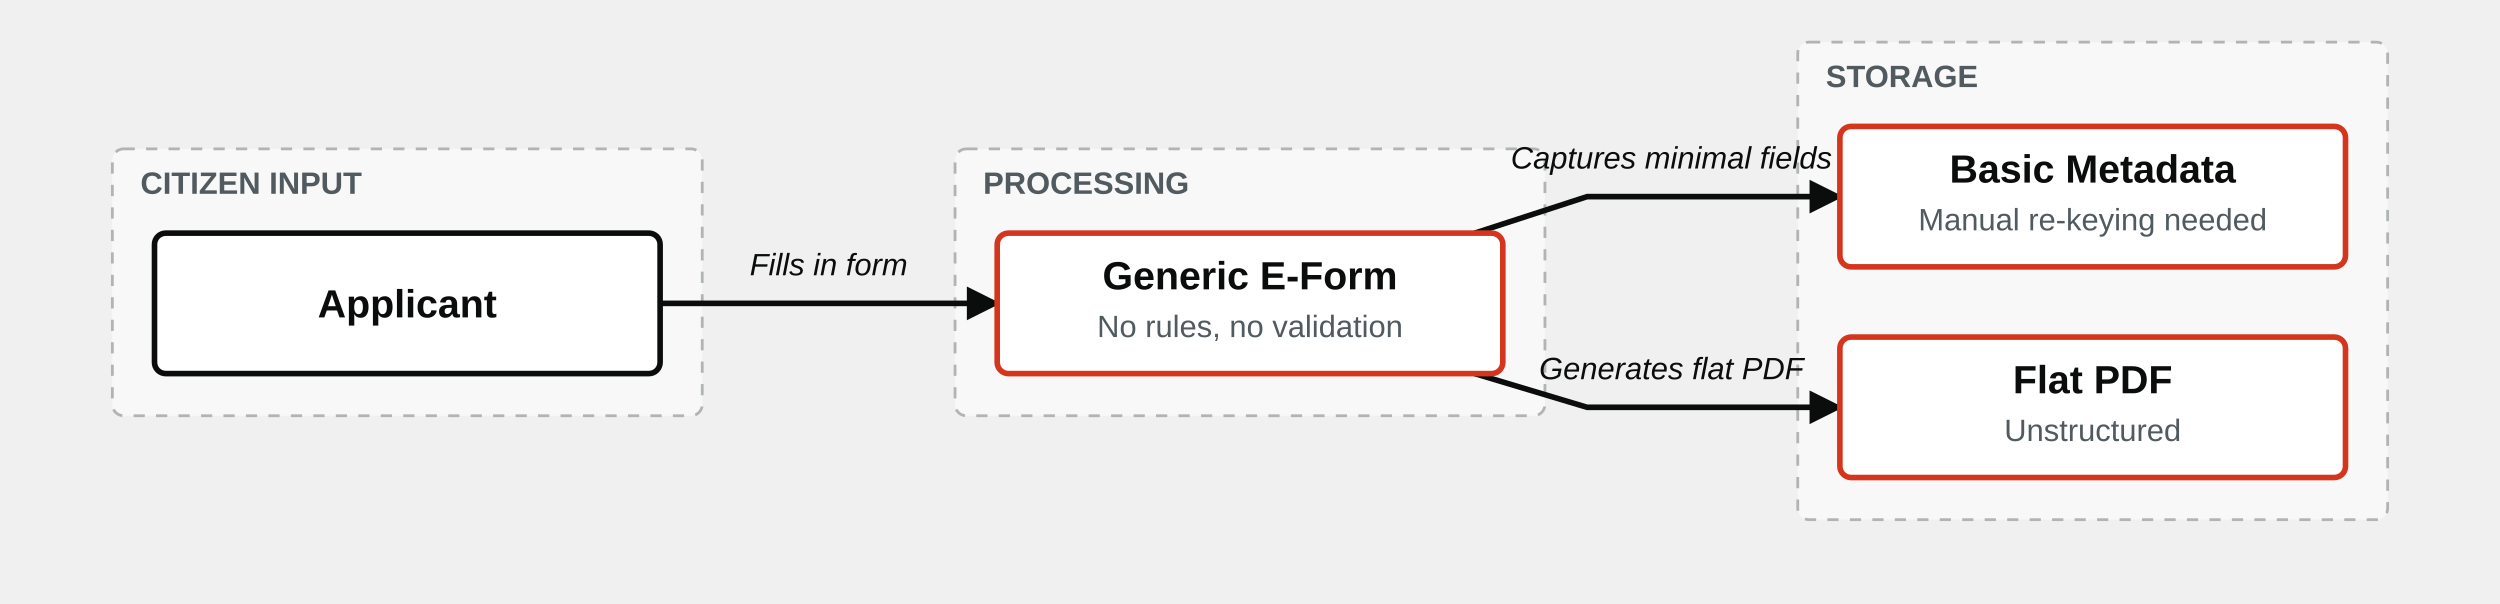
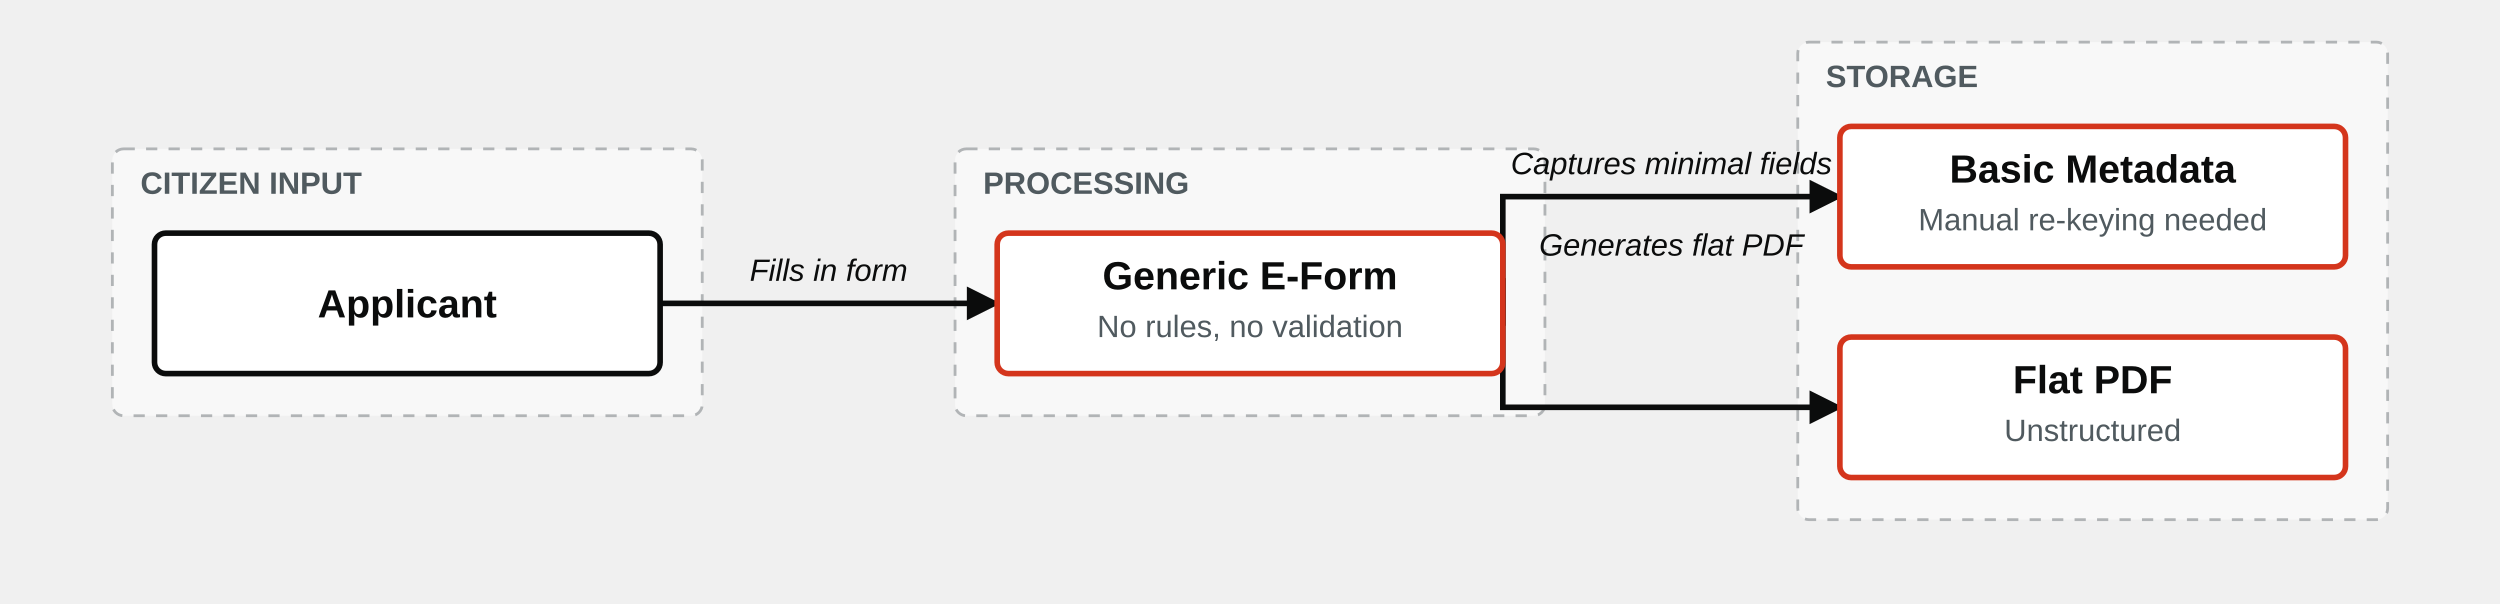
<svg xmlns="http://www.w3.org/2000/svg" viewBox="0 0 890 215" width="100%" height="100%" style="font-family: 'GDS Transport', Arial, sans-serif;">
  <defs>
    <marker id="arrow" viewBox="0 0 10 10" refX="9" refY="5" markerWidth="6" markerHeight="6" orient="auto-start-reverse">
      <path d="M 0 0 L 10 5 L 0 10 z" fill="#0b0c0c" />
    </marker>
    <marker id="arrow-blue" viewBox="0 0 10 10" refX="9" refY="5" markerWidth="6" markerHeight="6" orient="auto-start-reverse">
      <path d="M 0 0 L 10 5 L 0 10 z" fill="#1d70b8" />
    </marker>
  </defs>
  <rect x="40" y="53" width="210" height="95" fill="#f8f8f8" stroke="#b1b4b6" stroke-dasharray="4" rx="4" />
  <text x="50" y="69" font-size="11" font-weight="bold" fill="#505a5f">CITIZEN INPUT</text>
  <rect x="340" y="53" width="210" height="95" fill="#f8f8f8" stroke="#b1b4b6" stroke-dasharray="4" rx="4" />
  <text x="350" y="69" font-size="11" font-weight="bold" fill="#505a5f">PROCESSING</text>
  <rect x="640" y="15" width="210" height="170" fill="#f8f8f8" stroke="#b1b4b6" stroke-dasharray="4" rx="4" />
  <text x="650" y="31" font-size="11" font-weight="bold" fill="#505a5f">STORAGE</text>
-   <path d="M 235 108 L 265 108 L 295 108 L 325 108 L 355 108" fill="none" stroke="#0b0c0c" stroke-width="2" marker-end="url(#arrow)" />
-   <text x="295" y="98" font-size="11" font-style="italic" text-anchor="middle" fill="#0b0c0c">Fills in form</text>
-   <path d="M 525 133 L 565 145 L 595 145 L 625 145 L 655 145" fill="none" stroke="#0b0c0c" stroke-width="2" marker-end="url(#arrow)" />
-   <text x="595" y="135" font-size="11" font-style="italic" text-anchor="middle" fill="#0b0c0c">Generates flat PDF</text>
-   <path d="M 525 83 L 565 70 L 595 70 L 625 70 L 655 70" fill="none" stroke="#0b0c0c" stroke-width="2" marker-end="url(#arrow)" />
-   <text x="595" y="60" font-size="11" font-style="italic" text-anchor="middle" fill="#0b0c0c">Captures minimal fields</text>
+   <line x1="235" y1="108" x2="355" y2="108" stroke="#0b0c0c" stroke-width="2" marker-end="url(#arrow)" />
+   <text x="295" y="100" font-size="11" font-style="italic" text-anchor="middle" fill="#0b0c0c">Fills in form</text>
+   <path d="M 535 99 L 535 145 L 655 145" fill="none" stroke="#0b0c0c" stroke-width="2" marker-end="url(#arrow)" />
+   <text x="595" y="91" font-size="11" font-style="italic" text-anchor="middle" fill="#0b0c0c">Generates flat PDF</text>
+   <path d="M 535 116 L 535 70 L 655 70" fill="none" stroke="#0b0c0c" stroke-width="2" marker-end="url(#arrow)" />
+   <text x="595" y="62" font-size="11" font-style="italic" text-anchor="middle" fill="#0b0c0c">Captures minimal fields</text>
  <rect x="55" y="83" width="180" height="50" fill="#ffffff" stroke="#0b0c0c" stroke-width="2" rx="4" />
  <text x="145" y="113" font-size="14" font-weight="bold" text-anchor="middle" fill="#0b0c0c">Applicant</text>
  <rect x="355" y="83" width="180" height="50" fill="#ffffff" stroke="#d4351c" stroke-width="2" rx="4" />
  <text x="445" y="103" font-size="14" font-weight="bold" text-anchor="middle" fill="#0b0c0c">Generic E-Form</text>
  <text x="445" y="120" font-size="11" text-anchor="middle" fill="#505a5f">No rules, no validation</text>
  <rect x="655" y="120" width="180" height="50" fill="#ffffff" stroke="#d4351c" stroke-width="2" rx="4" />
  <text x="745" y="140" font-size="14" font-weight="bold" text-anchor="middle" fill="#0b0c0c">Flat PDF</text>
  <text x="745" y="157" font-size="11" text-anchor="middle" fill="#505a5f">Unstructured</text>
  <rect x="655" y="45" width="180" height="50" fill="#ffffff" stroke="#d4351c" stroke-width="2" rx="4" />
  <text x="745" y="65" font-size="14" font-weight="bold" text-anchor="middle" fill="#0b0c0c">Basic Metadata</text>
  <text x="745" y="82" font-size="11" text-anchor="middle" fill="#505a5f">Manual re-keying needed</text>
</svg>
